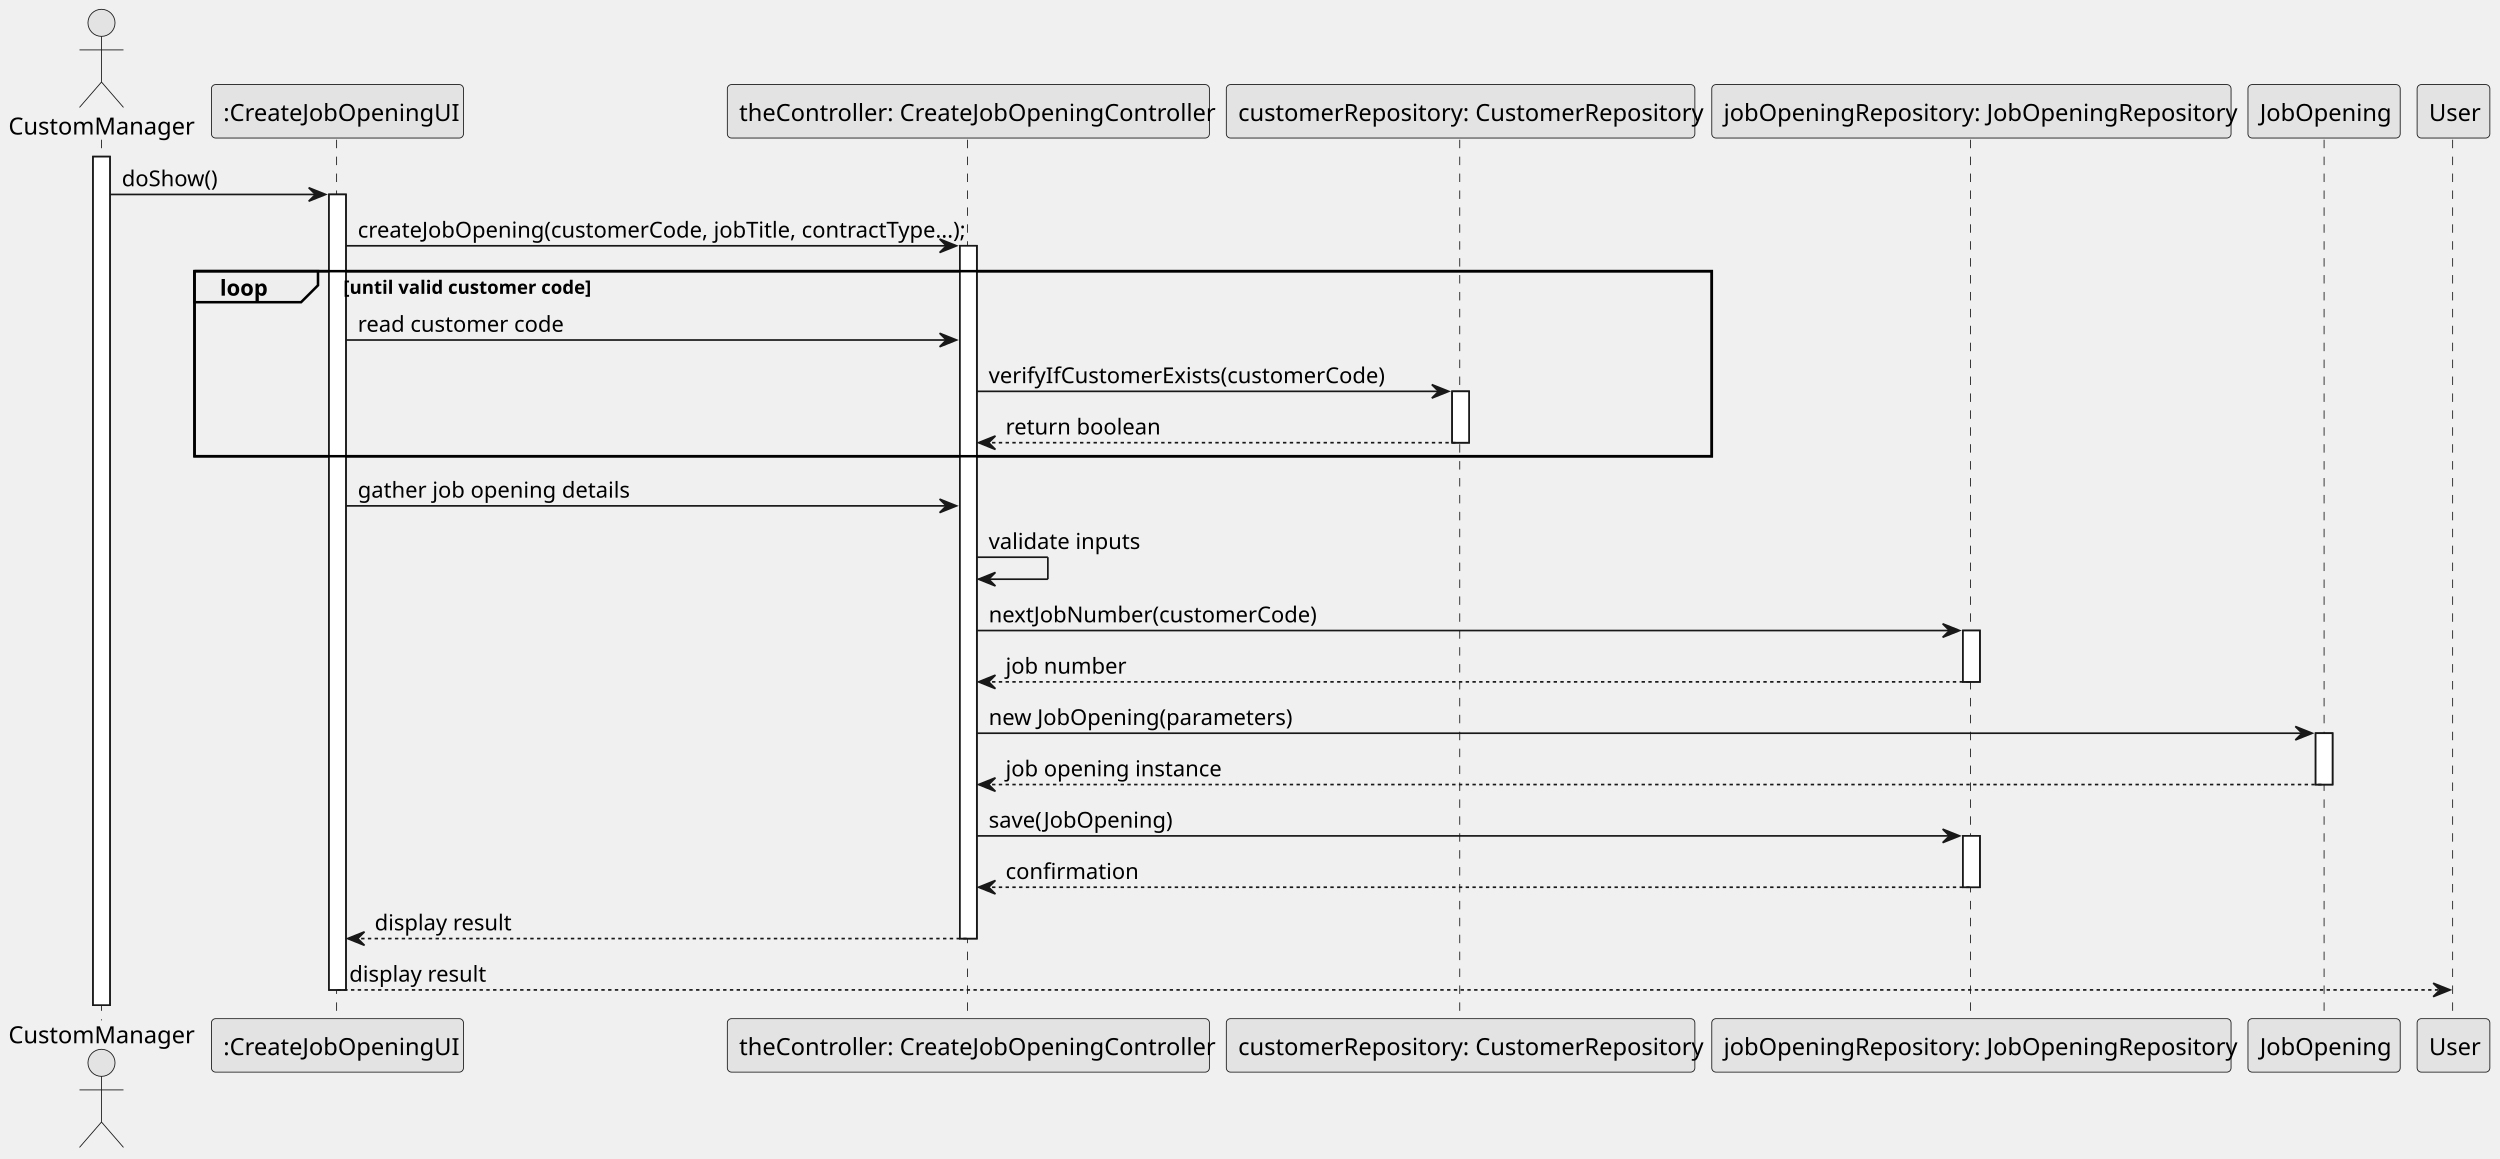
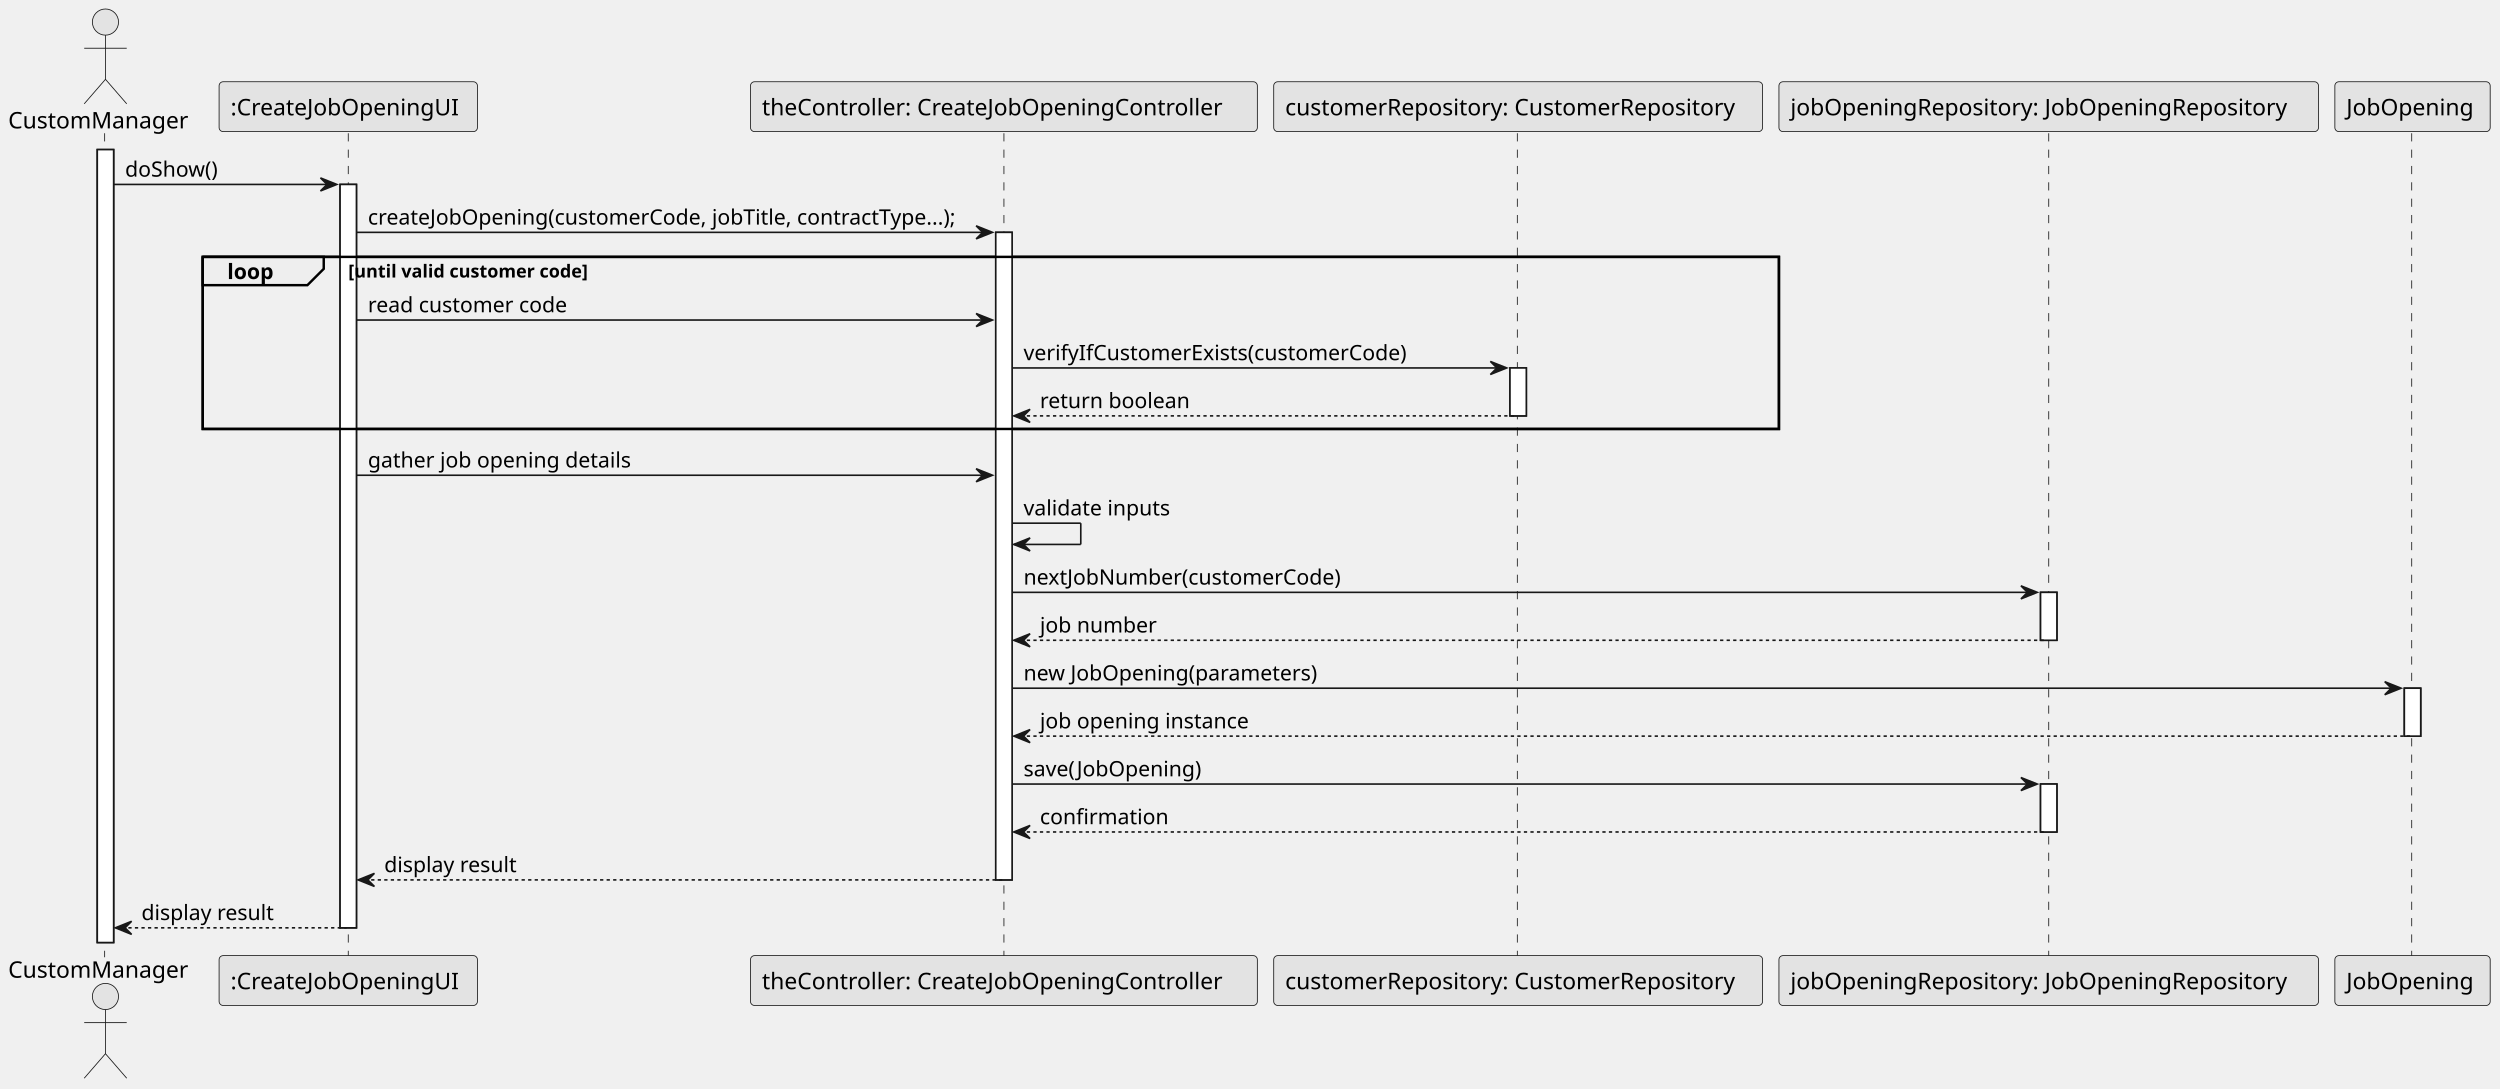
- <svg xmlns="http://www.w3.org/2000/svg" contentStyleType="text/css" height="685px" preserveAspectRatio="none" style="width:1478px;height:685px;background:#FFFFFF;" version="1.1" viewBox="0 0 1478 685" width="1478px" zoomAndPan="magnify">
+ <svg xmlns="http://www.w3.org/2000/svg" contentStyleType="text/css" height="666px" preserveAspectRatio="none" style="width:1529px;height:666px;background:#FFFFFF;" version="1.1" viewBox="0 0 1529 666" width="1529px" zoomAndPan="magnify">
  <defs />
  <g>
-     <rect fill="#FFFFFF" height="501.625" style="stroke:#181818;stroke-width:1.0;" width="10" x="55" y="92.609" />
-     <rect fill="#FFFFFF" height="470.273" style="stroke:#181818;stroke-width:1.0;" width="10" x="194.5" y="114.961" />
-     <rect fill="#FFFFFF" height="409.57" style="stroke:#181818;stroke-width:1.0;" width="10" x="567.5" y="145.312" />
-     <rect fill="#FFFFFF" height="30.352" style="stroke:#181818;stroke-width:1.0;" width="10" x="858.5" y="231.367" />
-     <rect fill="#FFFFFF" height="30.352" style="stroke:#181818;stroke-width:1.0;" width="10" x="1160.5" y="372.773" />
-     <rect fill="#FFFFFF" height="30.352" style="stroke:#181818;stroke-width:1.0;" width="10" x="1160.5" y="494.18" />
-     <rect fill="#FFFFFF" height="30.352" style="stroke:#181818;stroke-width:1.0;" width="10" x="1369" y="433.477" />
-     <rect fill="none" height="109.406" style="stroke:#000000;stroke-width:1.5;" width="897" x="115" y="160.312" />
-     <line style="stroke:#181818;stroke-width:0.5;stroke-dasharray:5.0,5.0;" x1="60" x2="60" y1="82.609" y2="603.234" />
-     <line style="stroke:#181818;stroke-width:0.5;stroke-dasharray:5.0,5.0;" x1="199" x2="199" y1="82.609" y2="603.234" />
-     <line style="stroke:#181818;stroke-width:0.5;stroke-dasharray:5.0,5.0;" x1="572" x2="572" y1="82.609" y2="603.234" />
-     <line style="stroke:#181818;stroke-width:0.5;stroke-dasharray:5.0,5.0;" x1="863" x2="863" y1="82.609" y2="603.234" />
-     <line style="stroke:#181818;stroke-width:0.5;stroke-dasharray:5.0,5.0;" x1="1165" x2="1165" y1="82.609" y2="603.234" />
-     <line style="stroke:#181818;stroke-width:0.5;stroke-dasharray:5.0,5.0;" x1="1374" x2="1374" y1="82.609" y2="603.234" />
-     <line style="stroke:#181818;stroke-width:0.5;stroke-dasharray:5.0,5.0;" x1="1450" x2="1450" y1="82.609" y2="603.234" />
-     <text fill="#000000" font-family="sans-serif" font-size="14" lengthAdjust="spacing" textLength="104" x="5" y="79.533">CustomManager</text>
-     <ellipse cx="60" cy="13.5" fill="#E3E3E3" rx="8" ry="8" style="stroke:#181818;stroke-width:0.5;" />
-     <path d="M60,21.5 L60,48.5 M47,29.5 L73,29.5 M60,48.5 L47,63.5 M60,48.5 L73,63.5 " fill="none" style="stroke:#181818;stroke-width:0.5;" />
-     <text fill="#000000" font-family="sans-serif" font-size="14" lengthAdjust="spacing" textLength="104" x="5" y="616.768">CustomManager</text>
-     <ellipse cx="60" cy="628.344" fill="#E3E3E3" rx="8" ry="8" style="stroke:#181818;stroke-width:0.5;" />
-     <path d="M60,636.344 L60,663.344 M47,644.344 L73,644.344 M60,663.344 L47,678.344 M60,663.344 L73,678.344 " fill="none" style="stroke:#181818;stroke-width:0.5;" />
-     <rect fill="#E3E3E3" height="31.609" rx="2.5" ry="2.5" style="stroke:#181818;stroke-width:0.5;" width="149" x="125" y="50" />
-     <text fill="#000000" font-family="sans-serif" font-size="14" lengthAdjust="spacing" textLength="135" x="132" y="71.533">:CreateJobOpeningUI</text>
-     <rect fill="#E3E3E3" height="31.609" rx="2.5" ry="2.5" style="stroke:#181818;stroke-width:0.5;" width="149" x="125" y="602.234" />
-     <text fill="#000000" font-family="sans-serif" font-size="14" lengthAdjust="spacing" textLength="135" x="132" y="623.768">:CreateJobOpeningUI</text>
-     <rect fill="#E3E3E3" height="31.609" rx="2.5" ry="2.5" style="stroke:#181818;stroke-width:0.5;" width="285" x="430" y="50" />
-     <text fill="#000000" font-family="sans-serif" font-size="14" lengthAdjust="spacing" textLength="271" x="437" y="71.533">theController: CreateJobOpeningController</text>
-     <rect fill="#E3E3E3" height="31.609" rx="2.5" ry="2.5" style="stroke:#181818;stroke-width:0.5;" width="285" x="430" y="602.234" />
-     <text fill="#000000" font-family="sans-serif" font-size="14" lengthAdjust="spacing" textLength="271" x="437" y="623.768">theController: CreateJobOpeningController</text>
-     <rect fill="#E3E3E3" height="31.609" rx="2.5" ry="2.5" style="stroke:#181818;stroke-width:0.5;" width="277" x="725" y="50" />
-     <text fill="#000000" font-family="sans-serif" font-size="14" lengthAdjust="spacing" textLength="263" x="732" y="71.533">customerRepository: CustomerRepository</text>
-     <rect fill="#E3E3E3" height="31.609" rx="2.5" ry="2.5" style="stroke:#181818;stroke-width:0.5;" width="277" x="725" y="602.234" />
-     <text fill="#000000" font-family="sans-serif" font-size="14" lengthAdjust="spacing" textLength="263" x="732" y="623.768">customerRepository: CustomerRepository</text>
-     <rect fill="#E3E3E3" height="31.609" rx="2.5" ry="2.5" style="stroke:#181818;stroke-width:0.5;" width="307" x="1012" y="50" />
-     <text fill="#000000" font-family="sans-serif" font-size="14" lengthAdjust="spacing" textLength="293" x="1019" y="71.533">jobOpeningRepository: JobOpeningRepository</text>
-     <rect fill="#E3E3E3" height="31.609" rx="2.5" ry="2.5" style="stroke:#181818;stroke-width:0.5;" width="307" x="1012" y="602.234" />
-     <text fill="#000000" font-family="sans-serif" font-size="14" lengthAdjust="spacing" textLength="293" x="1019" y="623.768">jobOpeningRepository: JobOpeningRepository</text>
-     <rect fill="#E3E3E3" height="31.609" rx="2.5" ry="2.5" style="stroke:#181818;stroke-width:0.5;" width="90" x="1329" y="50" />
-     <text fill="#000000" font-family="sans-serif" font-size="14" lengthAdjust="spacing" textLength="76" x="1336" y="71.533">JobOpening</text>
-     <rect fill="#E3E3E3" height="31.609" rx="2.5" ry="2.5" style="stroke:#181818;stroke-width:0.5;" width="90" x="1329" y="602.234" />
-     <text fill="#000000" font-family="sans-serif" font-size="14" lengthAdjust="spacing" textLength="76" x="1336" y="623.768">JobOpening</text>
-     <rect fill="#E3E3E3" height="31.609" rx="2.5" ry="2.5" style="stroke:#181818;stroke-width:0.5;" width="43" x="1429" y="50" />
-     <text fill="#000000" font-family="sans-serif" font-size="14" lengthAdjust="spacing" textLength="29" x="1436" y="71.533">User</text>
-     <rect fill="#E3E3E3" height="31.609" rx="2.5" ry="2.5" style="stroke:#181818;stroke-width:0.5;" width="43" x="1429" y="602.234" />
-     <text fill="#000000" font-family="sans-serif" font-size="14" lengthAdjust="spacing" textLength="29" x="1436" y="623.768">User</text>
-     <rect fill="#FFFFFF" height="501.625" style="stroke:#181818;stroke-width:1.0;" width="10" x="55" y="92.609" />
-     <rect fill="#FFFFFF" height="470.273" style="stroke:#181818;stroke-width:1.0;" width="10" x="194.5" y="114.961" />
-     <rect fill="#FFFFFF" height="409.57" style="stroke:#181818;stroke-width:1.0;" width="10" x="567.5" y="145.312" />
-     <rect fill="#FFFFFF" height="30.352" style="stroke:#181818;stroke-width:1.0;" width="10" x="858.5" y="231.367" />
-     <rect fill="#FFFFFF" height="30.352" style="stroke:#181818;stroke-width:1.0;" width="10" x="1160.5" y="372.773" />
-     <rect fill="#FFFFFF" height="30.352" style="stroke:#181818;stroke-width:1.0;" width="10" x="1160.5" y="494.18" />
-     <rect fill="#FFFFFF" height="30.352" style="stroke:#181818;stroke-width:1.0;" width="10" x="1369" y="433.477" />
-     <polygon fill="#181818" points="182.5,110.961,192.5,114.961,182.5,118.961,186.5,114.961" style="stroke:#181818;stroke-width:1.0;" />
-     <line style="stroke:#181818;stroke-width:1.0;" x1="65" x2="188.5" y1="114.961" y2="114.961" />
-     <text fill="#000000" font-family="sans-serif" font-size="13" lengthAdjust="spacing" textLength="54" x="72" y="110.105">doShow()</text>
-     <polygon fill="#181818" points="555.5,141.312,565.5,145.312,555.5,149.312,559.5,145.312" style="stroke:#181818;stroke-width:1.0;" />
-     <line style="stroke:#181818;stroke-width:1.0;" x1="204.5" x2="561.5" y1="145.312" y2="145.312" />
-     <text fill="#000000" font-family="sans-serif" font-size="13" lengthAdjust="spacing" textLength="344" x="211.5" y="140.456">createJobOpening(customerCode, jobTitle, contractType...);</text>
-     <path d="M115,160.312 L188,160.312 L188,168.664 L178,178.664 L115,178.664 L115,160.312 " fill="#EEEEEE" style="stroke:#000000;stroke-width:1.5;" />
-     <rect fill="none" height="109.406" style="stroke:#000000;stroke-width:1.5;" width="897" x="115" y="160.312" />
-     <text fill="#000000" font-family="sans-serif" font-size="13" font-weight="bold" lengthAdjust="spacing" textLength="28" x="130" y="174.808">loop</text>
-     <text fill="#000000" font-family="sans-serif" font-size="11" font-weight="bold" lengthAdjust="spacing" textLength="147" x="203" y="173.731">[until valid customer code]</text>
-     <polygon fill="#181818" points="555.5,197.016,565.5,201.016,555.5,205.016,559.5,201.016" style="stroke:#181818;stroke-width:1.0;" />
-     <line style="stroke:#181818;stroke-width:1.0;" x1="204.5" x2="561.5" y1="201.016" y2="201.016" />
-     <text fill="#000000" font-family="sans-serif" font-size="13" lengthAdjust="spacing" textLength="115" x="211.5" y="196.159">read customer code</text>
-     <polygon fill="#181818" points="846.5,227.367,856.5,231.367,846.5,235.367,850.5,231.367" style="stroke:#181818;stroke-width:1.0;" />
-     <line style="stroke:#181818;stroke-width:1.0;" x1="577.5" x2="852.5" y1="231.367" y2="231.367" />
-     <text fill="#000000" font-family="sans-serif" font-size="13" lengthAdjust="spacing" textLength="220" x="584.5" y="226.511">verifyIfCustomerExists(customerCode)</text>
-     <polygon fill="#181818" points="588.5,257.719,578.5,261.719,588.5,265.719,584.5,261.719" style="stroke:#181818;stroke-width:1.0;" />
-     <line style="stroke:#181818;stroke-width:1.0;stroke-dasharray:2.0,2.0;" x1="582.5" x2="862.5" y1="261.719" y2="261.719" />
-     <text fill="#000000" font-family="sans-serif" font-size="13" lengthAdjust="spacing" textLength="82" x="594.5" y="256.862">return boolean</text>
-     <polygon fill="#181818" points="555.5,295.07,565.5,299.07,555.5,303.07,559.5,299.07" style="stroke:#181818;stroke-width:1.0;" />
-     <line style="stroke:#181818;stroke-width:1.0;" x1="204.5" x2="561.5" y1="299.07" y2="299.07" />
-     <text fill="#000000" font-family="sans-serif" font-size="13" lengthAdjust="spacing" textLength="148" x="211.5" y="294.214">gather job opening details</text>
-     <line style="stroke:#181818;stroke-width:1.0;" x1="577.5" x2="619.5" y1="329.422" y2="329.422" />
-     <line style="stroke:#181818;stroke-width:1.0;" x1="619.5" x2="619.5" y1="329.422" y2="342.422" />
-     <line style="stroke:#181818;stroke-width:1.0;" x1="578.5" x2="619.5" y1="342.422" y2="342.422" />
-     <polygon fill="#181818" points="588.5,338.422,578.5,342.422,588.5,346.422,584.5,342.422" style="stroke:#181818;stroke-width:1.0;" />
-     <text fill="#000000" font-family="sans-serif" font-size="13" lengthAdjust="spacing" textLength="82" x="584.5" y="324.565">validate inputs</text>
-     <polygon fill="#181818" points="1148.5,368.773,1158.5,372.773,1148.5,376.773,1152.5,372.773" style="stroke:#181818;stroke-width:1.0;" />
-     <line style="stroke:#181818;stroke-width:1.0;" x1="577.5" x2="1154.5" y1="372.773" y2="372.773" />
-     <text fill="#000000" font-family="sans-serif" font-size="13" lengthAdjust="spacing" textLength="182" x="584.5" y="367.917">nextJobNumber(customerCode)</text>
-     <polygon fill="#181818" points="588.5,399.125,578.5,403.125,588.5,407.125,584.5,403.125" style="stroke:#181818;stroke-width:1.0;" />
-     <line style="stroke:#181818;stroke-width:1.0;stroke-dasharray:2.0,2.0;" x1="582.5" x2="1164.5" y1="403.125" y2="403.125" />
-     <text fill="#000000" font-family="sans-serif" font-size="13" lengthAdjust="spacing" textLength="64" x="594.5" y="398.269">job number</text>
-     <polygon fill="#181818" points="1357,429.477,1367,433.477,1357,437.477,1361,433.477" style="stroke:#181818;stroke-width:1.0;" />
-     <line style="stroke:#181818;stroke-width:1.0;" x1="577.5" x2="1363" y1="433.477" y2="433.477" />
-     <text fill="#000000" font-family="sans-serif" font-size="13" lengthAdjust="spacing" textLength="168" x="584.5" y="428.62">new JobOpening(parameters)</text>
-     <polygon fill="#181818" points="588.5,459.828,578.5,463.828,588.5,467.828,584.5,463.828" style="stroke:#181818;stroke-width:1.0;" />
-     <line style="stroke:#181818;stroke-width:1.0;stroke-dasharray:2.0,2.0;" x1="582.5" x2="1373" y1="463.828" y2="463.828" />
-     <text fill="#000000" font-family="sans-serif" font-size="13" lengthAdjust="spacing" textLength="119" x="594.5" y="458.972">job opening instance</text>
-     <polygon fill="#181818" points="1148.5,490.18,1158.5,494.18,1148.5,498.18,1152.5,494.18" style="stroke:#181818;stroke-width:1.0;" />
-     <line style="stroke:#181818;stroke-width:1.0;" x1="577.5" x2="1154.5" y1="494.18" y2="494.18" />
-     <text fill="#000000" font-family="sans-serif" font-size="13" lengthAdjust="spacing" textLength="102" x="584.5" y="489.323">save(JobOpening)</text>
-     <polygon fill="#181818" points="588.5,520.531,578.5,524.531,588.5,528.531,584.5,524.531" style="stroke:#181818;stroke-width:1.0;" />
-     <line style="stroke:#181818;stroke-width:1.0;stroke-dasharray:2.0,2.0;" x1="582.5" x2="1164.5" y1="524.531" y2="524.531" />
-     <text fill="#000000" font-family="sans-serif" font-size="13" lengthAdjust="spacing" textLength="70" x="594.5" y="519.675">confirmation</text>
-     <polygon fill="#181818" points="215.5,550.883,205.5,554.883,215.5,558.883,211.5,554.883" style="stroke:#181818;stroke-width:1.0;" />
-     <line style="stroke:#181818;stroke-width:1.0;stroke-dasharray:2.0,2.0;" x1="209.5" x2="571.5" y1="554.883" y2="554.883" />
-     <text fill="#000000" font-family="sans-serif" font-size="13" lengthAdjust="spacing" textLength="77" x="221.5" y="550.026">display result</text>
-     <polygon fill="#181818" points="1438.5,581.234,1448.5,585.234,1438.5,589.234,1442.5,585.234" style="stroke:#181818;stroke-width:1.0;" />
-     <line style="stroke:#181818;stroke-width:1.0;stroke-dasharray:2.0,2.0;" x1="199.5" x2="1444.5" y1="585.234" y2="585.234" />
-     <text fill="#000000" font-family="sans-serif" font-size="13" lengthAdjust="spacing" textLength="77" x="206.5" y="580.378">display result</text>
+     <rect fill="#FFFFFF" height="484.969" style="stroke:#181818;stroke-width:1.0;" width="10" x="59.5" y="91.488" />
+     <rect fill="#FFFFFF" height="454.658" style="stroke:#181818;stroke-width:1.0;" width="10" x="208" y="112.799" />
+     <rect fill="#FFFFFF" height="396.037" style="stroke:#181818;stroke-width:1.0;" width="10" x="609" y="142.109" />
+     <rect fill="#FFFFFF" height="29.311" style="stroke:#181818;stroke-width:1.0;" width="10" x="923.5" y="225.041" />
+     <rect fill="#FFFFFF" height="29.311" style="stroke:#181818;stroke-width:1.0;" width="10" x="1248" y="362.283" />
+     <rect fill="#FFFFFF" height="29.311" style="stroke:#181818;stroke-width:1.0;" width="10" x="1248" y="479.525" />
+     <rect fill="#FFFFFF" height="29.311" style="stroke:#181818;stroke-width:1.0;" width="10" x="1470.5" y="420.904" />
+     <rect fill="none" height="105.242" style="stroke:#000000;stroke-width:1.5;" width="964" x="124" y="157.109" />
+     <line style="stroke:#181818;stroke-width:0.5;stroke-dasharray:5.0,5.0;" x1="64" x2="64" y1="81.488" y2="585.457" />
+     <line style="stroke:#181818;stroke-width:0.5;stroke-dasharray:5.0,5.0;" x1="213" x2="213" y1="81.488" y2="585.457" />
+     <line style="stroke:#181818;stroke-width:0.5;stroke-dasharray:5.0,5.0;" x1="614" x2="614" y1="81.488" y2="585.457" />
+     <line style="stroke:#181818;stroke-width:0.5;stroke-dasharray:5.0,5.0;" x1="928" x2="928" y1="81.488" y2="585.457" />
+     <line style="stroke:#181818;stroke-width:0.5;stroke-dasharray:5.0,5.0;" x1="1253" x2="1253" y1="81.488" y2="585.457" />
+     <line style="stroke:#181818;stroke-width:0.5;stroke-dasharray:5.0,5.0;" x1="1475" x2="1475" y1="81.488" y2="585.457" />
+     <text fill="#000000" font-family="sans-serif" font-size="14" lengthAdjust="spacing" textLength="113" x="5" y="78.535">CustomManager</text>
+     <ellipse cx="64.5" cy="13.5" fill="#E3E3E3" rx="8" ry="8" style="stroke:#181818;stroke-width:0.5;" />
+     <path d="M64.5,21.5 L64.5,48.5 M51.5,29.5 L77.5,29.5 M64.5,48.5 L51.5,63.5 M64.5,48.5 L77.5,63.5 " fill="none" style="stroke:#181818;stroke-width:0.5;" />
+     <text fill="#000000" font-family="sans-serif" font-size="14" lengthAdjust="spacing" textLength="113" x="5" y="597.992">CustomManager</text>
+     <ellipse cx="64.5" cy="609.445" fill="#E3E3E3" rx="8" ry="8" style="stroke:#181818;stroke-width:0.5;" />
+     <path d="M64.5,617.445 L64.5,644.445 M51.5,625.445 L77.5,625.445 M64.5,644.445 L51.5,659.445 M64.5,644.445 L77.5,659.445 " fill="none" style="stroke:#181818;stroke-width:0.5;" />
+     <rect fill="#E3E3E3" height="30.488" rx="2.5" ry="2.5" style="stroke:#181818;stroke-width:0.5;" width="158" x="134" y="50" />
+     <text fill="#000000" font-family="sans-serif" font-size="14" lengthAdjust="spacing" textLength="144" x="141" y="70.535">:CreateJobOpeningUI</text>
+     <rect fill="#E3E3E3" height="30.488" rx="2.5" ry="2.5" style="stroke:#181818;stroke-width:0.5;" width="158" x="134" y="584.457" />
+     <text fill="#000000" font-family="sans-serif" font-size="14" lengthAdjust="spacing" textLength="144" x="141" y="604.992">:CreateJobOpeningUI</text>
+     <rect fill="#E3E3E3" height="30.488" rx="2.5" ry="2.5" style="stroke:#181818;stroke-width:0.5;" width="310" x="459" y="50" />
+     <text fill="#000000" font-family="sans-serif" font-size="14" lengthAdjust="spacing" textLength="296" x="466" y="70.535">theController: CreateJobOpeningController</text>
+     <rect fill="#E3E3E3" height="30.488" rx="2.5" ry="2.5" style="stroke:#181818;stroke-width:0.5;" width="310" x="459" y="584.457" />
+     <text fill="#000000" font-family="sans-serif" font-size="14" lengthAdjust="spacing" textLength="296" x="466" y="604.992">theController: CreateJobOpeningController</text>
+     <rect fill="#E3E3E3" height="30.488" rx="2.5" ry="2.5" style="stroke:#181818;stroke-width:0.5;" width="299" x="779" y="50" />
+     <text fill="#000000" font-family="sans-serif" font-size="14" lengthAdjust="spacing" textLength="285" x="786" y="70.535">customerRepository: CustomerRepository</text>
+     <rect fill="#E3E3E3" height="30.488" rx="2.5" ry="2.5" style="stroke:#181818;stroke-width:0.5;" width="299" x="779" y="584.457" />
+     <text fill="#000000" font-family="sans-serif" font-size="14" lengthAdjust="spacing" textLength="285" x="786" y="604.992">customerRepository: CustomerRepository</text>
+     <rect fill="#E3E3E3" height="30.488" rx="2.5" ry="2.5" style="stroke:#181818;stroke-width:0.5;" width="330" x="1088" y="50" />
+     <text fill="#000000" font-family="sans-serif" font-size="14" lengthAdjust="spacing" textLength="316" x="1095" y="70.535">jobOpeningRepository: JobOpeningRepository</text>
+     <rect fill="#E3E3E3" height="30.488" rx="2.5" ry="2.5" style="stroke:#181818;stroke-width:0.5;" width="330" x="1088" y="584.457" />
+     <text fill="#000000" font-family="sans-serif" font-size="14" lengthAdjust="spacing" textLength="316" x="1095" y="604.992">jobOpeningRepository: JobOpeningRepository</text>
+     <rect fill="#E3E3E3" height="30.488" rx="2.5" ry="2.5" style="stroke:#181818;stroke-width:0.5;" width="95" x="1428" y="50" />
+     <text fill="#000000" font-family="sans-serif" font-size="14" lengthAdjust="spacing" textLength="81" x="1435" y="70.535">JobOpening</text>
+     <rect fill="#E3E3E3" height="30.488" rx="2.5" ry="2.5" style="stroke:#181818;stroke-width:0.5;" width="95" x="1428" y="584.457" />
+     <text fill="#000000" font-family="sans-serif" font-size="14" lengthAdjust="spacing" textLength="81" x="1435" y="604.992">JobOpening</text>
+     <rect fill="#FFFFFF" height="484.969" style="stroke:#181818;stroke-width:1.0;" width="10" x="59.5" y="91.488" />
+     <rect fill="#FFFFFF" height="454.658" style="stroke:#181818;stroke-width:1.0;" width="10" x="208" y="112.799" />
+     <rect fill="#FFFFFF" height="396.037" style="stroke:#181818;stroke-width:1.0;" width="10" x="609" y="142.109" />
+     <rect fill="#FFFFFF" height="29.311" style="stroke:#181818;stroke-width:1.0;" width="10" x="923.5" y="225.041" />
+     <rect fill="#FFFFFF" height="29.311" style="stroke:#181818;stroke-width:1.0;" width="10" x="1248" y="362.283" />
+     <rect fill="#FFFFFF" height="29.311" style="stroke:#181818;stroke-width:1.0;" width="10" x="1248" y="479.525" />
+     <rect fill="#FFFFFF" height="29.311" style="stroke:#181818;stroke-width:1.0;" width="10" x="1470.5" y="420.904" />
+     <polygon fill="#181818" points="196,108.799,206,112.799,196,116.799,200,112.799" style="stroke:#181818;stroke-width:1.0;" />
+     <line style="stroke:#181818;stroke-width:1.0;" x1="69.5" x2="202" y1="112.799" y2="112.799" />
+     <text fill="#000000" font-family="sans-serif" font-size="13" lengthAdjust="spacing" textLength="57" x="76.5" y="108.057">doShow()</text>
+     <polygon fill="#181818" points="597,138.109,607,142.109,597,146.109,601,142.109" style="stroke:#181818;stroke-width:1.0;" />
+     <line style="stroke:#181818;stroke-width:1.0;" x1="218" x2="603" y1="142.109" y2="142.109" />
+     <text fill="#000000" font-family="sans-serif" font-size="13" lengthAdjust="spacing" textLength="372" x="225" y="137.367">createJobOpening(customerCode, jobTitle, contractType...);</text>
+     <path d="M124,157.109 L198,157.109 L198,164.42 L188,174.42 L124,174.42 L124,157.109 " fill="#EEEEEE" style="stroke:#000000;stroke-width:1.5;" />
+     <rect fill="none" height="105.242" style="stroke:#000000;stroke-width:1.5;" width="964" x="124" y="157.109" />
+     <text fill="#000000" font-family="sans-serif" font-size="13" font-weight="bold" lengthAdjust="spacing" textLength="29" x="139" y="170.678">loop</text>
+     <text fill="#000000" font-family="sans-serif" font-size="11" font-weight="bold" lengthAdjust="spacing" textLength="152" x="213" y="169.744">[until valid customer code]</text>
+     <polygon fill="#181818" points="597,191.731,607,195.731,597,199.731,601,195.731" style="stroke:#181818;stroke-width:1.0;" />
+     <line style="stroke:#181818;stroke-width:1.0;" x1="218" x2="603" y1="195.731" y2="195.731" />
+     <text fill="#000000" font-family="sans-serif" font-size="13" lengthAdjust="spacing" textLength="124" x="225" y="190.988">read customer code</text>
+     <polygon fill="#181818" points="911.5,221.041,921.5,225.041,911.5,229.041,915.5,225.041" style="stroke:#181818;stroke-width:1.0;" />
+     <line style="stroke:#181818;stroke-width:1.0;" x1="619" x2="917.5" y1="225.041" y2="225.041" />
+     <text fill="#000000" font-family="sans-serif" font-size="13" lengthAdjust="spacing" textLength="242" x="626" y="220.299">verifyIfCustomerExists(customerCode)</text>
+     <polygon fill="#181818" points="630,250.352,620,254.352,630,258.352,626,254.352" style="stroke:#181818;stroke-width:1.0;" />
+     <line style="stroke:#181818;stroke-width:1.0;stroke-dasharray:2.0,2.0;" x1="624" x2="927.5" y1="254.352" y2="254.352" />
+     <text fill="#000000" font-family="sans-serif" font-size="13" lengthAdjust="spacing" textLength="92" x="636" y="249.609">return boolean</text>
+     <polygon fill="#181818" points="597,286.662,607,290.662,597,294.662,601,290.662" style="stroke:#181818;stroke-width:1.0;" />
+     <line style="stroke:#181818;stroke-width:1.0;" x1="218" x2="603" y1="290.662" y2="290.662" />
+     <text fill="#000000" font-family="sans-serif" font-size="13" lengthAdjust="spacing" textLength="165" x="225" y="285.92">gather job opening details</text>
+     <line style="stroke:#181818;stroke-width:1.0;" x1="619" x2="661" y1="319.973" y2="319.973" />
+     <line style="stroke:#181818;stroke-width:1.0;" x1="661" x2="661" y1="319.973" y2="332.973" />
+     <line style="stroke:#181818;stroke-width:1.0;" x1="620" x2="661" y1="332.973" y2="332.973" />
+     <polygon fill="#181818" points="630,328.973,620,332.973,630,336.973,626,332.973" style="stroke:#181818;stroke-width:1.0;" />
+     <text fill="#000000" font-family="sans-serif" font-size="13" lengthAdjust="spacing" textLength="93" x="626" y="315.231">validate inputs</text>
+     <polygon fill="#181818" points="1236,358.283,1246,362.283,1236,366.283,1240,362.283" style="stroke:#181818;stroke-width:1.0;" />
+     <line style="stroke:#181818;stroke-width:1.0;" x1="619" x2="1242" y1="362.283" y2="362.283" />
+     <text fill="#000000" font-family="sans-serif" font-size="13" lengthAdjust="spacing" textLength="197" x="626" y="357.541">nextJobNumber(customerCode)</text>
+     <polygon fill="#181818" points="630,387.594,620,391.594,630,395.594,626,391.594" style="stroke:#181818;stroke-width:1.0;" />
+     <line style="stroke:#181818;stroke-width:1.0;stroke-dasharray:2.0,2.0;" x1="624" x2="1252" y1="391.594" y2="391.594" />
+     <text fill="#000000" font-family="sans-serif" font-size="13" lengthAdjust="spacing" textLength="72" x="636" y="386.852">job number</text>
+     <polygon fill="#181818" points="1458.5,416.904,1468.5,420.904,1458.5,424.904,1462.5,420.904" style="stroke:#181818;stroke-width:1.0;" />
+     <line style="stroke:#181818;stroke-width:1.0;" x1="619" x2="1464.5" y1="420.904" y2="420.904" />
+     <text fill="#000000" font-family="sans-serif" font-size="13" lengthAdjust="spacing" textLength="180" x="626" y="416.162">new JobOpening(parameters)</text>
+     <polygon fill="#181818" points="630,446.215,620,450.215,630,454.215,626,450.215" style="stroke:#181818;stroke-width:1.0;" />
+     <line style="stroke:#181818;stroke-width:1.0;stroke-dasharray:2.0,2.0;" x1="624" x2="1474.5" y1="450.215" y2="450.215" />
+     <text fill="#000000" font-family="sans-serif" font-size="13" lengthAdjust="spacing" textLength="132" x="636" y="445.473">job opening instance</text>
+     <polygon fill="#181818" points="1236,475.525,1246,479.525,1236,483.525,1240,479.525" style="stroke:#181818;stroke-width:1.0;" />
+     <line style="stroke:#181818;stroke-width:1.0;" x1="619" x2="1242" y1="479.525" y2="479.525" />
+     <text fill="#000000" font-family="sans-serif" font-size="13" lengthAdjust="spacing" textLength="109" x="626" y="474.783">save(JobOpening)</text>
+     <polygon fill="#181818" points="630,504.836,620,508.836,630,512.836,626,508.836" style="stroke:#181818;stroke-width:1.0;" />
+     <line style="stroke:#181818;stroke-width:1.0;stroke-dasharray:2.0,2.0;" x1="624" x2="1252" y1="508.836" y2="508.836" />
+     <text fill="#000000" font-family="sans-serif" font-size="13" lengthAdjust="spacing" textLength="81" x="636" y="504.094">confirmation</text>
+     <polygon fill="#181818" points="229,534.146,219,538.146,229,542.146,225,538.146" style="stroke:#181818;stroke-width:1.0;" />
+     <line style="stroke:#181818;stroke-width:1.0;stroke-dasharray:2.0,2.0;" x1="223" x2="613" y1="538.146" y2="538.146" />
+     <text fill="#000000" font-family="sans-serif" font-size="13" lengthAdjust="spacing" textLength="85" x="235" y="533.404">display result</text>
+     <polygon fill="#181818" points="80.5,563.457,70.5,567.457,80.5,571.457,76.5,567.457" style="stroke:#181818;stroke-width:1.0;" />
+     <line style="stroke:#181818;stroke-width:1.0;stroke-dasharray:2.0,2.0;" x1="74.5" x2="212" y1="567.457" y2="567.457" />
+     <text fill="#000000" font-family="sans-serif" font-size="13" lengthAdjust="spacing" textLength="85" x="86.5" y="562.715">display result</text>
  </g>
</svg>
